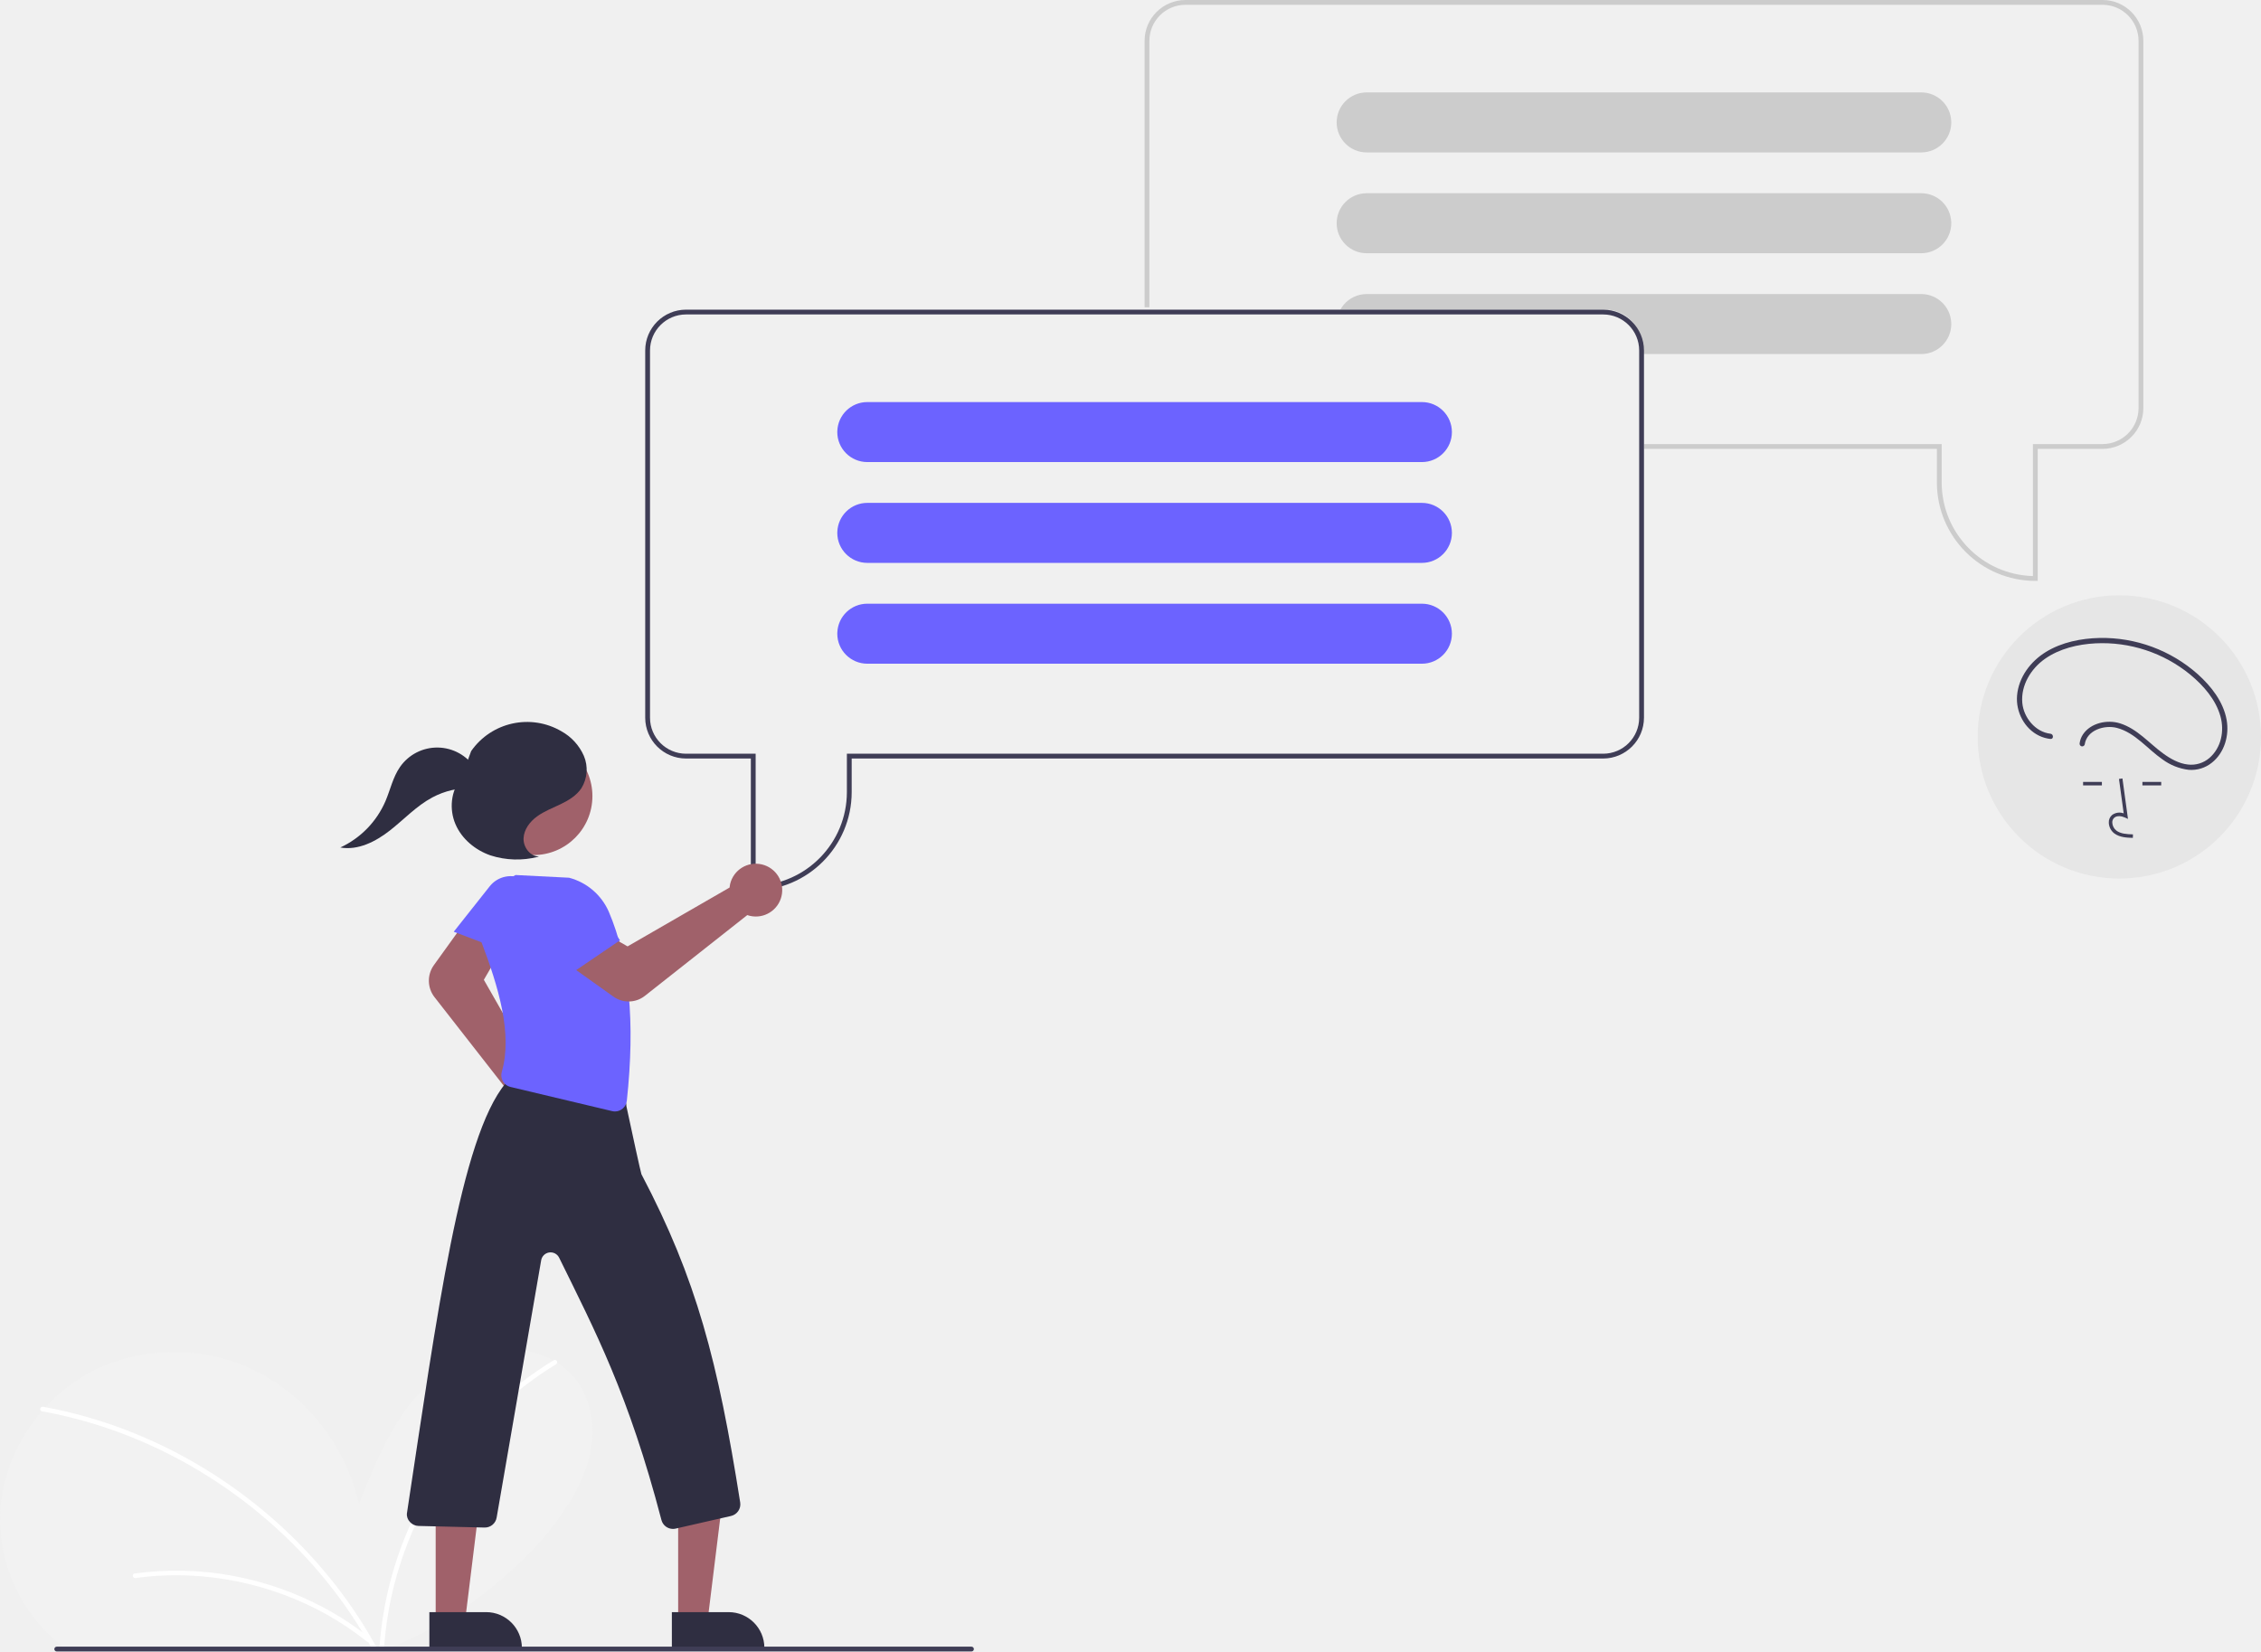
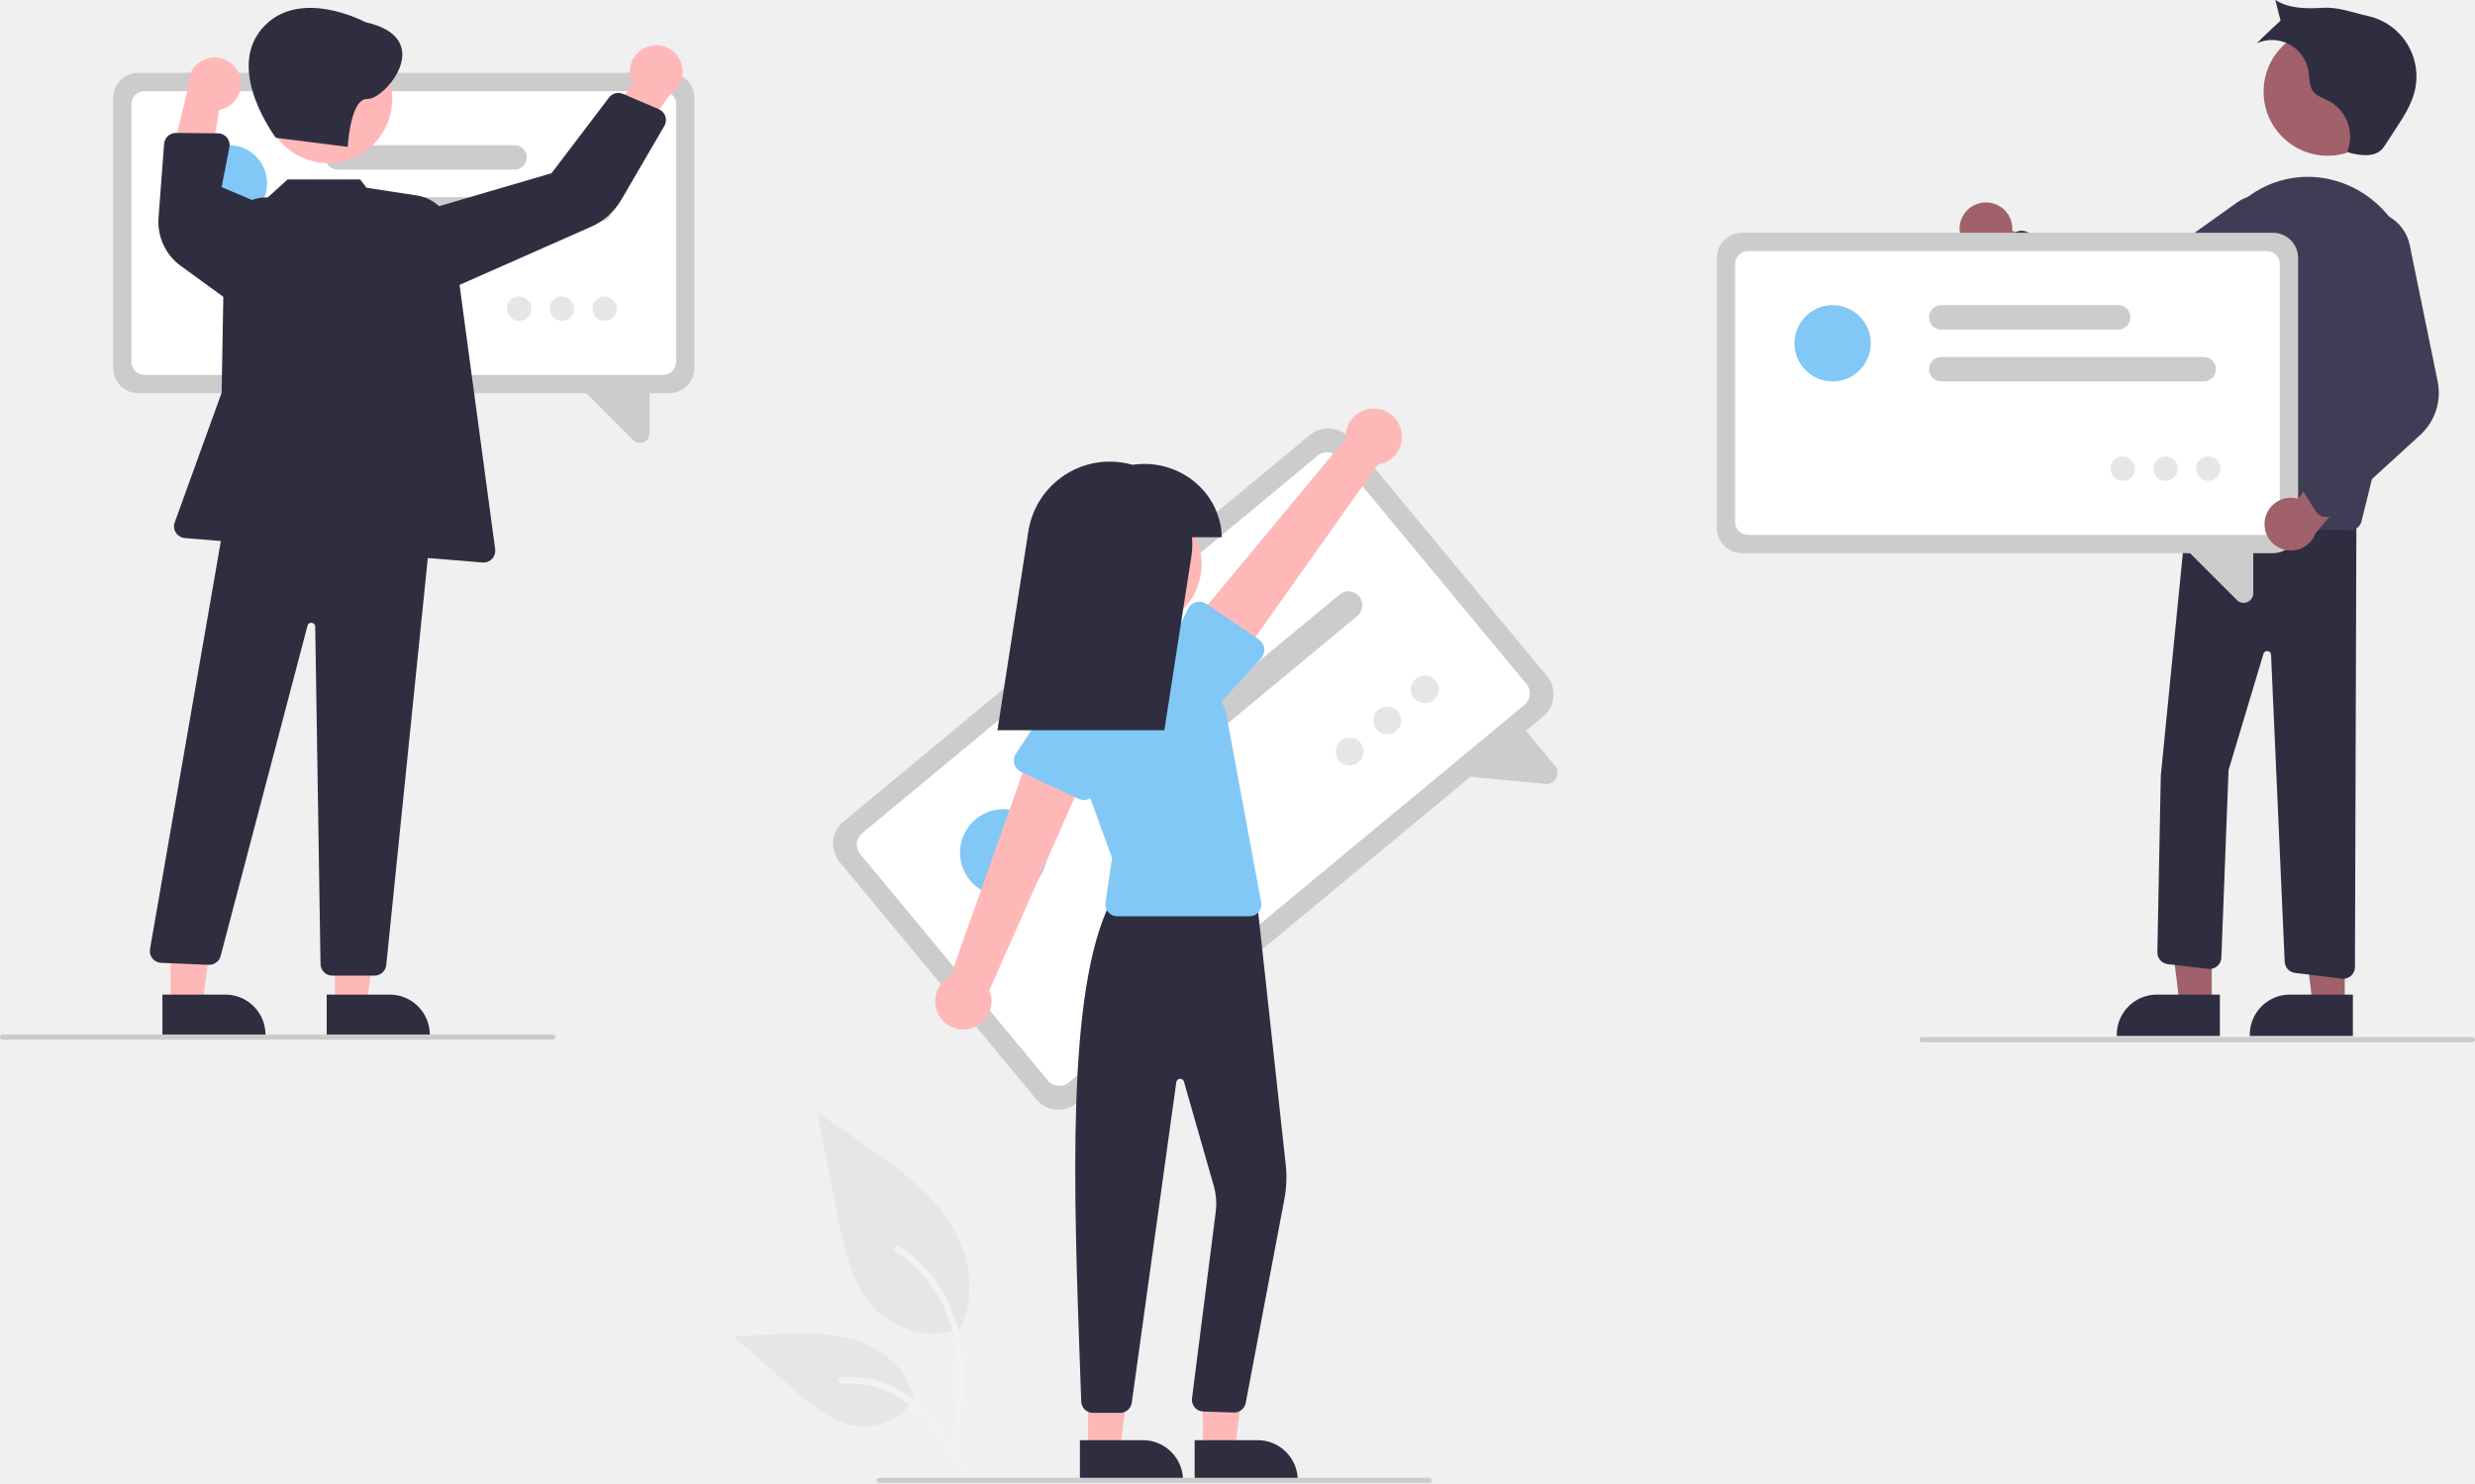
- <svg xmlns="http://www.w3.org/2000/svg" data-name="Layer 1" width="941.739" height="688" viewBox="0 0 941.739 688">
-   <path d="M977.87,348h-1a41.047,41.047,0,0,1-41-41V293h-122v-2h124v16a39.047,39.047,0,0,0,38,38.987V291h29a15.017,15.017,0,0,0,15-15V123a15.017,15.017,0,0,0-15-15h-382a15.017,15.017,0,0,0-15,15V234h-2V123a17.019,17.019,0,0,1,17-17h382a17.019,17.019,0,0,1,17,17V276a17.019,17.019,0,0,1-17,17h-27Z" transform="translate(-129.1304 -106)" fill="#ccc" />
-   <path d="M941.85,156.51a12.497,12.497,0,0,0-12.48-12.01h-231a12.5,12.5,0,0,0,0,25h231a12.517,12.517,0,0,0,12.5-12.5A4.011,4.011,0,0,0,941.85,156.51Z" transform="translate(-129.1304 -106)" fill="#ccc" />
-   <path d="M941.85,198.51a12.497,12.497,0,0,0-12.48-12.01h-231a12.5,12.5,0,0,0,0,25h231a12.517,12.517,0,0,0,12.5-12.5A4.011,4.011,0,0,0,941.85,198.51Z" transform="translate(-129.1304 -106)" fill="#ccc" />
-   <path d="M941.85,240.51a12.497,12.497,0,0,0-12.48-12.01h-231a12.491,12.491,0,0,0-9.6,4.5,13.065,13.065,0,0,0-1.36,2h110.46a15.018,15.018,0,0,1,15,15v3.5h116.5a12.517,12.517,0,0,0,12.5-12.5A4.011,4.011,0,0,0,941.85,240.51Z" transform="translate(-129.1304 -106)" fill="#ccc" />
-   <path d="M153.648,790.705c.544.447,1.088.874,1.645,1.295H292.697q1.535-.632,3.057-1.295A161.801,161.801,0,0,0,335.828,765.755c8.012-6.788,15.383-13.796,20.727-20.364,7.455-9.165,14.321-19.153,17.514-30.533,3.187-11.38,2.235-24.425-4.884-33.862a30.309,30.309,0,0,0-7.999-7.326c-.512-.324-1.03-.635-1.561-.926a39.856,39.856,0,0,0-28.92-3.478c-13.764,3.556-25.202,13.485-33.363,25.131-8.161,11.639-13.459,25.008-18.68,38.228-5.298-23.596-21.342-44.73-43.014-55.476-21.666-10.745-48.584-10.616-69.79,1.023a70.141,70.141,0,0,0-17.844,14.055c-.511.551-1.01,1.114-1.503,1.684-10.344,11.976-16.814,27.314-17.345,43.131A67.606,67.606,0,0,0,153.648,790.705Z" transform="translate(-129.1304 -106)" fill="#f2f2f2" />
-   <path d="M287.205,792h1.943c.026-.434.058-.861.097-1.295a145.203,145.203,0,0,1,4.249-25.092,154.683,154.683,0,0,1,24.814-52.114A148.065,148.065,0,0,1,360.732,674.338a.92.92,0,0,0,.453-.667.969.969,0,0,0-1.431-1.01,1.464,1.464,0,0,0-.129.084,146.678,146.678,0,0,0-25.986,20.157,156.031,156.031,0,0,0-33.493,48.014,151.299,151.299,0,0,0-12.838,49.789C287.269,791.139,287.237,791.573,287.205,792Z" transform="translate(-129.1304 -106)" fill="#fff" />
-   <path d="M146.51,693.912a.12.12,0,0,0,.045.013c1.418.259,2.844.531,4.256.823a192.264,192.264,0,0,1,33.894,10.292,200.016,200.016,0,0,1,31.414,16.193,203.241,203.241,0,0,1,28.143,21.426,199.186,199.186,0,0,1,23.959,25.986A192.68,192.68,0,0,1,282.865,790.705c.246.427.486.861.726,1.295H285.812c-.233-.434-.473-.868-.719-1.295A194.262,194.262,0,0,0,266.97,763.935a201.333,201.333,0,0,0-24.814-25.746,205.867,205.867,0,0,0-28.745-20.908,201.988,201.988,0,0,0-32.074-15.649,192.434,192.434,0,0,0-33.325-9.405c-.317-.058-.628-.117-.946-.175C145.856,691.832,145.338,693.659,146.51,693.912Z" transform="translate(-129.1304 -106)" fill="#fff" />
-   <path d="M185.149,761.525a128.393,128.393,0,0,1,40.705.918,131.058,131.058,0,0,1,38.326,13.4,126.431,126.431,0,0,1,19.126,12.636c.977.78-.406,2.147-1.374,1.374a125.531,125.531,0,0,0-34.838-19.584,129.312,129.312,0,0,0-38.904-7.892,123.76,123.76,0,0,0-22.525,1.022,1.006,1.006,0,0,1-1.195-.679.978.978,0,0,1,.679-1.195Z" transform="translate(-129.1304 -106)" fill="#fff" />
-   <path d="M796.87,235h-382a17.024,17.024,0,0,0-17,17V405a17.024,17.024,0,0,0,17,17h27v55h1a41.043,41.043,0,0,0,41-41V422h313a17.024,17.024,0,0,0,17-17V252A17.024,17.024,0,0,0,796.87,235Zm15,170a15.018,15.018,0,0,1-15,15h-315v16a39.057,39.057,0,0,1-38,38.99V420h-29a15.018,15.018,0,0,1-15-15V252a15.018,15.018,0,0,1,15-15h382a15.018,15.018,0,0,1,15,15Z" transform="translate(-129.1304 -106)" fill="#3f3d56" />
-   <path d="M721.37,273.5h-231a12.497,12.497,0,0,0-12.48,12.01,4.011,4.011,0,0,0-.02.49,12.518,12.518,0,0,0,12.5,12.5h231a12.5,12.5,0,0,0,0-25Z" transform="translate(-129.1304 -106)" fill="#6c63ff" />
-   <path d="M721.37,315.5h-231a12.497,12.497,0,0,0-12.48,12.01,4.011,4.011,0,0,0-.02.49,12.518,12.518,0,0,0,12.5,12.5h231a12.5,12.5,0,1,0,0-25Z" transform="translate(-129.1304 -106)" fill="#6c63ff" />
-   <path d="M721.37,357.5h-231a12.497,12.497,0,0,0-12.48,12.01,4.011,4.011,0,0,0-.02.49,12.518,12.518,0,0,0,12.5,12.5h231a12.5,12.5,0,1,0,0-25Z" transform="translate(-129.1304 -106)" fill="#6c63ff" />
-   <path d="M353.856,578.72a10.706,10.706,0,0,1-1.347-.084,11.003,11.003,0,0,1-9.36-13.49,10.507,10.507,0,0,1,.311-1.035L310.096,521.397a11.149,11.149,0,0,1-.26-13.309l11.687-16.232,15.275,11.785-6.137,10.542,24.303,42.599a10.588,10.588,0,0,1,1.451.236,11.003,11.003,0,0,1-2.559,21.701Z" transform="translate(-129.1304 -106)" fill="#a0616a" />
-   <polygon points="282.467 675.118 294.727 675.117 300.559 627.829 282.465 627.83 282.467 675.118" fill="#a0616a" />
-   <path d="M408.97,777.614h38.531a0,0,0,0,1,0,0v14.887a0,0,0,0,1,0,0H423.857A14.887,14.887,0,0,1,408.97,777.614v0A0,0,0,0,1,408.97,777.614Z" transform="translate(727.3768 1464.095) rotate(179.9974)" fill="#2f2e41" />
-   <polygon points="181.467 675.118 193.727 675.117 199.559 627.829 181.465 627.83 181.467 675.118" fill="#a0616a" />
-   <path d="M307.97,777.614h38.531a0,0,0,0,1,0,0v14.887a0,0,0,0,1,0,0H322.857A14.887,14.887,0,0,1,307.97,777.614v0A0,0,0,0,1,307.97,777.614Z" transform="translate(525.3768 1464.1) rotate(179.9974)" fill="#2f2e41" />
-   <path d="M318.122,494.159l27.525,10.459,6.72-18.667a11.168,11.168,0,0,0-5.002-13.499h0a11.168,11.168,0,0,0-14.262,2.784Z" transform="translate(-129.1304 -106)" fill="#6c63ff" />
-   <path d="M409.418,742.945a4.953,4.953,0,0,1-4.792-3.726C390.9,686.708,376.963,660.388,362.019,629.953a3.974,3.974,0,0,0-7.495,1.156L336,738.158a4.982,4.982,0,0,1-5.035,4.218l-27.501-.67a4.933,4.933,0,0,1-3.538-1.601,4.484,4.484,0,0,1-1.304-3.647c12.456-82.145,22.263-156.501,41.123-179.185a6.684,6.684,0,0,1,1.775-1.207l-.572-.088c-.164-.025-.599-.092-.604-.53l-.005-.423.43-.082a5.57,5.57,0,0,1,2.021.304l43.044,6.625a4.972,4.972,0,0,1,4.214,5.024c2.34,10.947,5.926,27.471,6.247,28.285,22.966,43.662,31.877,78.043,41.14,136.752a4.986,4.986,0,0,1-3.812,5.619L410.539,742.818A5.029,5.029,0,0,1,409.418,742.945Z" transform="translate(-129.1304 -106)" fill="#2f2e41" />
-   <path d="M385.262,569.031a4.95,4.95,0,0,1-1.147-.135l-42.378-10.081a4.884,4.884,0,0,1-3.116-2.309,5.122,5.122,0,0,1-.484-3.983c4.57-15.843-1.422-35.483-8.579-54.346a26.005,26.005,0,0,1,14.219-27.588l.115-.056,22.25,1.123a24.992,24.992,0,0,1,16.567,14.18c8.576,20.071,11.031,45.825,7.506,78.735a4.986,4.986,0,0,1-4.953,4.461Z" transform="translate(-129.1304 -106)" fill="#6c63ff" />
-   <path d="M390.963,523.217a10.863,10.863,0,0,1-6.313-2.007l-16.414-11.699,11.711-15.332,10.572,6.086,42.481-24.507a10.571,10.571,0,0,1,.229-1.452,11,11,0,1,1,8.191,13.226,10.516,10.516,0,0,1-1.036-.306l-42.674,33.666A10.886,10.886,0,0,1,390.963,523.217Z" transform="translate(-129.1304 -106)" fill="#a0616a" />
-   <path d="M363.028,514.285,387.377,497.728l-11.443-16.207a11.168,11.168,0,0,0-13.929-3.64h0a11.168,11.168,0,0,0-5.894,13.283Z" transform="translate(-129.1304 -106)" fill="#6c63ff" />
-   <circle cx="222.188" cy="331.661" r="24.561" fill="#a0616a" />
-   <path d="M353.569,462.79c-3.686-.016-6.53-3.897-6.365-7.58s2.639-6.923,5.619-9.093,6.475-3.492,9.798-5.087,6.617-3.586,8.669-6.648a14.716,14.716,0,0,0,1.023-13.504,21.669,21.669,0,0,0-9.333-10.224,28.378,28.378,0,0,0-37.607,8.25l-4.208,11.458c-4.288,5.156-4.968,12.813-2.332,18.98s8.248,10.806,14.581,13.011a35.794,35.794,0,0,0,19.841.595" transform="translate(-129.1304 -106)" fill="#2f2e41" />
-   <path d="M327.03,426.017a18.849,18.849,0,0,0-31.292-.502c-2.955,4.25-4.027,9.49-6.059,14.251a37.768,37.768,0,0,1-18.797,19.303c7.377,1.297,14.727-2.456,20.625-7.073s11.085-10.254,17.69-13.786a33.289,33.289,0,0,1,16.918-3.886" transform="translate(-129.1304 -106)" fill="#2f2e41" />
-   <path d="M533.763,794h-381a1,1,0,1,1,0-2h381a1,1,0,0,1,0,2Z" transform="translate(-129.1304 -106)" fill="#3f3d56" />
-   <circle cx="882.739" cy="307" r="59" fill="#e6e6e6" />
-   <path d="M1017.496,455.052c-2.403-.067-5.394-.151-7.696-1.833a5.911,5.911,0,0,1-2.326-4.413,3.976,3.976,0,0,1,1.352-3.265,5.13,5.13,0,0,1,4.853-.699l-1.962-14.336,1.44-.197,2.306,16.854-1.202-.552c-1.394-.639-3.308-.965-4.497.04a2.554,2.554,0,0,0-.838,2.104,4.467,4.467,0,0,0,1.73,3.291c1.792,1.309,4.176,1.478,6.88,1.554Z" transform="translate(-129.1304 -106)" fill="#3f3d56" />
-   <rect x="867.638" y="325.742" width="7.828" height="1.454" fill="#3f3d56" />
-   <rect x="892.348" y="325.742" width="7.828" height="1.454" fill="#3f3d56" />
-   <path d="M983.168,411.671c-6.304-.719-11.186-6.759-11.723-12.888-.638-7.291,3.608-14.216,9.433-18.307,6.092-4.279,13.682-6.065,21.025-6.459a57.784,57.784,0,0,1,39.498,13.019c5.503,4.57,10.642,10.392,12.589,17.424,1.692,6.107.315,13.025-4.597,17.302a11.611,11.611,0,0,1-8.91,2.743c-3.811-.396-7.327-2.4-10.371-4.613-5.921-4.305-10.781-10.302-17.995-12.552-5.289-1.649-12.153-.198-15.385,4.585a8.706,8.706,0,0,0-1.39,3.647,1.129,1.129,0,0,0,.761,1.341,1.097,1.097,0,0,0,1.341-.761c.849-6.024,8.256-8.272,13.454-6.897,7.579,2.006,12.667,8.769,18.885,13.066a22.949,22.949,0,0,0,10.998,4.39,13.656,13.656,0,0,0,9.596-2.948c5.312-4.195,7.344-11.41,6.169-17.906-1.36-7.522-6.423-13.969-11.978-18.961a59.919,59.919,0,0,0-40.949-15.127c-7.684.177-15.702,1.763-22.323,5.824-6.421,3.94-11.385,10.531-12.033,18.192-.571,6.744,3.047,13.797,9.258,16.751a14.498,14.498,0,0,0,4.646,1.311c1.392.159,1.38-2.023,0-2.18Z" transform="translate(-129.1304 -106)" fill="#3f3d56" />
+ <svg xmlns="http://www.w3.org/2000/svg" data-name="Layer 1" width="949" height="568.653" viewBox="0 0 949 568.653">
+   <path d="M493.954,675.174a31.517,31.517,0,0,1-30.435-5.361c-10.66-8.947-14.002-23.687-16.721-37.336l-8.043-40.37,16.84,11.595c12.11,8.339,24.493,16.944,32.878,29.023s12.045,28.566,5.308,41.635" transform="translate(-125.5 -165.6736)" fill="#e6e6e6" />
+   <path d="M492.515,724.05c1.704-12.415,3.457-24.99,2.261-37.538-1.062-11.144-4.462-22.029-11.383-30.953a51.491,51.491,0,0,0-13.211-11.971c-1.321-.834-2.537,1.26-1.222,2.09a48.952,48.952,0,0,1,19.363,23.363c4.216,10.722,4.893,22.411,4.166,33.801-.439,6.888-1.37,13.731-2.309,20.565a1.254,1.254,0,0,0,.845,1.489,1.218,1.218,0,0,0,1.489-.845Z" transform="translate(-125.5 -165.6736)" fill="#f2f2f2" />
+   <path d="M476.098,702.081a23.201,23.201,0,0,1-20.215,10.433c-10.233-.486-18.764-7.628-26.444-14.408l-22.715-20.056,15.034-.719c10.811-.517,21.901-1,32.199,2.334s19.794,11.358,21.677,22.016" transform="translate(-125.5 -165.6736)" fill="#e6e6e6" />
+   <path d="M497.332,731.187c-8.204-14.516-17.719-30.648-34.722-35.805a38.746,38.746,0,0,0-14.604-1.508c-1.551.134-1.163,2.524.384,2.39a35.996,35.996,0,0,1,23.306,6.166c6.572,4.473,11.688,10.692,16.019,17.287,2.653,4.039,5.029,8.25,7.405,12.455.759,1.344,2.979.374,2.211-.986Z" transform="translate(-125.5 -165.6736)" fill="#f2f2f2" />
+   <path d="M717.213,440.397,538.36,588.632a11.027,11.027,0,0,1-15.508-1.452L447.457,496.211a11.027,11.027,0,0,1,1.452-15.508L627.761,332.469A11.027,11.027,0,0,1,643.27,333.92L718.665,424.889A11.027,11.027,0,0,1,717.213,440.397Z" transform="translate(-125.5 -165.6736)" fill="#ccc" />
+   <path d="M710.046,435.934,535.304,580.76a5.68,5.68,0,0,1-7.989-.748l-71.987-86.857a5.68,5.68,0,0,1,.748-7.989L630.817,340.34a5.68,5.68,0,0,1,7.989.748l71.987,86.857A5.68,5.68,0,0,1,710.046,435.934Z" transform="translate(-125.5 -165.6736)" fill="#fff" />
+   <path d="M718.101,466.25l-35.94-3.364,25.723-20.245,13.857,16.719a4.152,4.152,0,0,1,.482,4.661,4.279,4.279,0,0,1-1.051,1.302A4.16,4.16,0,0,1,718.101,466.25Z" transform="translate(-125.5 -165.6736)" fill="#ccc" />
+   <path d="M645.928,401.875l-88.399,73.265a5.34,5.34,0,1,1-6.815-8.223l88.399-73.265a5.34,5.34,0,1,1,6.815,8.223Z" transform="translate(-125.5 -165.6736)" fill="#ccc" />
+   <path d="M602.664,408.255l-59.618,49.411a5.34,5.34,0,1,1-6.815-8.223l59.618-49.411a5.34,5.34,0,0,1,6.815,8.223Z" transform="translate(-125.5 -165.6736)" fill="#ccc" />
+   <circle cx="384.787" cy="326.947" r="16.688" fill="#82c8f7" />
+   <circle cx="517.532" cy="288.156" r="5.34" fill="#e6e6e6" />
+   <circle cx="531.923" cy="276.229" r="5.34" fill="#e6e6e6" />
+   <circle cx="546.313" cy="264.302" r="5.34" fill="#e6e6e6" />
+   <polygon points="461.198 556.214 473.458 556.213 479.29 508.925 461.196 508.926 461.198 556.214" fill="#ffb8b8" />
+   <path d="M583.571,717.885l24.144-.001h.001a15.386,15.386,0,0,1,15.386,15.386v.5l-39.531.001Z" transform="translate(-125.5 -165.6736)" fill="#2f2e41" />
+   <polygon points="417.198 556.214 429.458 556.213 435.29 508.925 417.196 508.926 417.198 556.214" fill="#ffb8b8" />
+   <path d="M539.571,717.885l24.144-.001h.001a15.386,15.386,0,0,1,15.386,15.386v.5l-39.531.001Z" transform="translate(-125.5 -165.6736)" fill="#2f2e41" />
+   <path d="M555.001,707.419h-.002l-10.426-.003a4.482,4.482,0,0,1-4.495-4.338l-.328-9.121c-2.635-72.94-5.361-148.364,11.517-182.265l.132-.267,55.88-2.022,11.219,102.911a44.621,44.621,0,0,1-.52,13.164L603.148,703.627a4.499,4.499,0,0,1-4.597,3.658l-11.71-.38a4.502,4.502,0,0,1-4.302-4.943l9.199-72.279a24.702,24.702,0,0,0-.835-9.284l-11.44-39.994a1.5,1.5,0,0,0-2.928.206L559.458,703.538A4.518,4.518,0,0,1,555.001,707.419Z" transform="translate(-125.5 -165.6736)" fill="#2f2e41" />
+   <circle cx="436.183" cy="216.281" r="24.561" fill="#ffb8b8" />
+   <path d="M604.66,517h-50.823a4.5,4.5,0,0,1-4.453-5.15l2.511-17.196-14.744-40.554a29.844,29.844,0,0,1,24.009-39.767h0a29.73,29.73,0,0,1,31.021,16.815l3.239,6.891L609.085,511.679a4.5,4.5,0,0,1-4.425,5.32Z" transform="translate(-125.5 -165.6736)" fill="#82c8f7" />
+   <path d="M497.374,560.136a10.743,10.743,0,0,0,7.445-14.694l39.602-89.472-22.655-5.706L489.962,540.006a10.801,10.801,0,0,0,7.412,20.13Z" transform="translate(-125.5 -165.6736)" fill="#ffb8b8" />
+   <path d="M539.06,471.971l-22.033-10.314a4.817,4.817,0,0,1-1.974-7.022l13.39-20.223a13.377,13.377,0,0,1,24.198,11.413l-6.924,23.163a4.817,4.817,0,0,1-6.657,2.982Z" transform="translate(-125.5 -165.6736)" fill="#82c8f7" />
+   <path d="M662.575,329.897a10.743,10.743,0,0,1-8.809,13.919L597.197,423.651,580.695,407.115l60.794-73.275a10.801,10.801,0,0,1,21.086-3.943Z" transform="translate(-125.5 -165.6736)" fill="#ffb8b8" />
+   <path d="M610.279,414.281a4.812,4.812,0,0,1-1.235,3.816l-16.349,17.809a13.377,13.377,0,0,1-22.195-14.939L581.012,399.109a4.817,4.817,0,0,1,7.042-1.9l20.142,13.643A4.811,4.811,0,0,1,610.279,414.281Z" transform="translate(-125.5 -165.6736)" fill="#82c8f7" />
+   <path d="M593.955,371.674a25.26,25.26,0,0,0-.918-6.576c-3.957-14.622-18.565-23.399-33.225-21.196a31.7,31.7,0,0,0-8.769-1.228h0a31.621,31.621,0,0,0-31.246,26.767l-11.842,76.233h64l10.334-66.526a31.777,31.777,0,0,0,.269-7.474Z" transform="translate(-125.5 -165.6736)" fill="#2f2e41" />
+   <path d="M673.5,734.326h-211a1,1,0,1,1,0-2h211a1,1,0,0,1,0,2Z" transform="translate(-125.5 -165.6736)" fill="#ccc" />
+   <path d="M886.07,243.341a10.056,10.056,0,0,1,10.986,10.819l32.707,14.395-15.602,10.071-28.667-15.214a10.11,10.11,0,0,1,.576-20.071Z" transform="translate(-125.5 -165.6736)" fill="#a0616a" />
+   <circle cx="892.502" cy="35.15" r="24.561" fill="#a0616a" />
+   <polygon points="848.05 385.364 835.79 385.363 829.958 338.075 848.052 338.076 848.05 385.364" fill="#a0616a" />
+   <path d="M976.676,562.921l-39.531-.001v-.5a15.386,15.386,0,0,1,15.386-15.386h.001l24.144.001Z" transform="translate(-125.5 -165.6736)" fill="#2f2e41" />
+   <polygon points="899.05 385.364 886.79 385.363 880.958 338.075 899.052 338.076 899.05 385.364" fill="#a0616a" />
+   <path d="M1027.676,562.921l-39.531-.001v-.5a15.386,15.386,0,0,1,15.386-15.386h.001l24.144.001Z" transform="translate(-125.5 -165.6736)" fill="#2f2e41" />
+   <path d="M1023.969,540.966a4.507,4.507,0,0,1-.549-.034l-17.946-2.209a4.493,4.493,0,0,1-3.944-4.235L996.3,416.723a1.5,1.5,0,0,0-2.857-.554l-13.434,44.784L977.242,532.89a4.498,4.498,0,0,1-5.023,4.295l-15.541-1.829a4.485,4.485,0,0,1-3.973-4.557l1.319-67.714,10.529-106.292.47.018,64.022,2.468-.577,177.201a4.501,4.501,0,0,1-4.501,4.485Z" transform="translate(-125.5 -165.6736)" fill="#2f2e41" />
+   <path d="M1026.62,368.992c-.039,0-.078,0-.117-.001l-64.479-1.689a4.5,4.5,0,0,1-4.341-5.104l12.39-91.191a44.132,44.132,0,0,1,18.68-30.792,38.196,38.196,0,0,1,31.108-5.547c22.506,5.703,36.008,29.87,30.097,53.872l-18.968,77.029A4.526,4.526,0,0,1,1026.62,368.992Z" transform="translate(-125.5 -165.6736)" fill="#3f3d56" />
+   <path d="M942.03,296.578a21.822,21.822,0,0,1-11.964-3.555l-37.602-24.67a4.499,4.499,0,0,1-.799-6.856l5.665-5.98a4.484,4.484,0,0,1,4.932-1.087l42.002,16.726,38.909-27.786a16.155,16.155,0,1,1,16.446,27.678l-48.088,23.357A21.74,21.74,0,0,1,942.03,296.578Z" transform="translate(-125.5 -165.6736)" fill="#3f3d56" />
+   <path d="M1026.512,224.311c4.19.989,9.245,1.749,12.24-1.345a12.511,12.511,0,0,0,1.416-1.89l3.915-5.977c2.999-4.579,6.051-9.277,7.321-14.602a23.741,23.741,0,0,0-17.907-28.674c-5.846-1.309-11.566-3.561-17.542-3.15s-12.985.276-18-3c.313,1.46,2.003,7.913,2.003,7.913s-7.541,6.919-9.054,8.644a14.166,14.166,0,0,1,19.723,10.671c.428,2.626.177,5.538,1.737,7.693,1.484,2.05,4.145,2.768,6.382,3.952a15.563,15.563,0,0,1,6.847,19.045Z" transform="translate(-125.5 -165.6736)" fill="#2f2e41" />
+   <path d="M997.023,377.788H793.434a9.664,9.664,0,0,1-9.653-9.653V264.586a9.664,9.664,0,0,1,9.653-9.653H997.023a9.664,9.664,0,0,1,9.653,9.653V368.135A9.664,9.664,0,0,1,997.023,377.788Z" transform="translate(-125.5 -165.6736)" fill="#ccc" />
+   <path d="M994.683,370.768H795.774a4.978,4.978,0,0,1-4.973-4.973v-98.87a4.978,4.978,0,0,1,4.973-4.973H994.683a4.978,4.978,0,0,1,4.973,4.973v98.87A4.978,4.978,0,0,1,994.683,370.768Z" transform="translate(-125.5 -165.6736)" fill="#fff" />
+   <path d="M983.164,395.73l-22.37-22.37,28.68.725V393.117a3.639,3.639,0,0,1-2.282,3.415,3.75,3.75,0,0,1-1.438.291A3.646,3.646,0,0,1,983.164,395.73Z" transform="translate(-125.5 -165.6736)" fill="#ccc" />
+   <path d="M970.465,311.927H869.84a4.68,4.68,0,1,1,0-9.36H970.465a4.68,4.68,0,0,1,0,9.36Z" transform="translate(-125.5 -165.6736)" fill="#ccc" />
+   <path d="M937.703,292.036H869.84a4.68,4.68,0,1,1,0-9.36H937.703a4.68,4.68,0,1,1,0,9.36Z" transform="translate(-125.5 -165.6736)" fill="#ccc" />
+   <circle cx="702.686" cy="131.628" r="14.626" fill="#82c8f7" />
+   <circle cx="813.955" cy="179.692" r="4.68" fill="#e6e6e6" />
+   <circle cx="830.336" cy="179.692" r="4.68" fill="#e6e6e6" />
+   <circle cx="846.716" cy="179.692" r="4.68" fill="#e6e6e6" />
+   <path d="M993.871,365.474a10.056,10.056,0,0,1,12.838-8.54l20.783-29.069,6.665,17.332-20.758,24.948a10.11,10.11,0,0,1-19.529-4.671Z" transform="translate(-125.5 -165.6736)" fill="#a0616a" />
+   <path d="M1017.678,363.906a4.536,4.536,0,0,1-.981-.025,4.489,4.489,0,0,1-3.205-2.06l-4.392-6.968a4.48,4.48,0,0,1,.168-5.048l26.602-36.553-17.291-44.576a16.07,16.07,0,0,1,8.813-20.739h0a16.154,16.154,0,0,1,22.073,11.656l10.728,52.373a21.884,21.884,0,0,1-6.651,20.454l-33.21,30.325A4.487,4.487,0,0,1,1017.678,363.906Z" transform="translate(-125.5 -165.6736)" fill="#3f3d56" />
+   <path d="M1073.5,565.326h-211a1,1,0,0,1,0-2h211a1,1,0,0,1,0,2Z" transform="translate(-125.5 -165.6736)" fill="#ccc" />
+   <path d="M382.118,316.45H178.528a9.664,9.664,0,0,1-9.653-9.653V203.247a9.664,9.664,0,0,1,9.653-9.653H382.118a9.664,9.664,0,0,1,9.653,9.653V306.797A9.664,9.664,0,0,1,382.118,316.45Z" transform="translate(-125.5 -165.6736)" fill="#ccc" />
+   <path d="M379.777,309.43H180.868a4.978,4.978,0,0,1-4.973-4.973v-98.87a4.978,4.978,0,0,1,4.973-4.973H379.777a4.978,4.978,0,0,1,4.973,4.973v98.87A4.978,4.978,0,0,1,379.777,309.43Z" transform="translate(-125.5 -165.6736)" fill="#fff" />
+   <path d="M368.258,334.392l-22.37-22.37,28.68.725v19.032a3.639,3.639,0,0,1-2.282,3.415,3.75,3.75,0,0,1-1.438.291A3.646,3.646,0,0,1,368.258,334.392Z" transform="translate(-125.5 -165.6736)" fill="#ccc" />
+   <path d="M355.559,250.588H254.934a4.68,4.68,0,1,1,0-9.36H355.559a4.68,4.68,0,0,1,0,9.36Z" transform="translate(-125.5 -165.6736)" fill="#ccc" />
+   <path d="M322.798,230.697H254.934a4.68,4.68,0,1,1,0-9.36h67.863a4.68,4.68,0,1,1,0,9.36Z" transform="translate(-125.5 -165.6736)" fill="#ccc" />
+   <circle cx="87.78" cy="70.289" r="14.626" fill="#82c8f7" />
+   <circle cx="199.049" cy="118.353" r="4.68" fill="#e6e6e6" />
+   <circle cx="215.43" cy="118.353" r="4.68" fill="#e6e6e6" />
+   <circle cx="231.811" cy="118.353" r="4.68" fill="#e6e6e6" />
+   <path d="M373.674,183.645a10.056,10.056,0,0,0-5.31,14.476l-23.42,26.99,18.409,2.439,19.418-26.004A10.11,10.11,0,0,0,373.674,183.645Z" transform="translate(-125.5 -165.6736)" fill="#ffb8b8" />
+   <path d="M217.298,194.451a10.056,10.056,0,0,1-7.754,13.328l-5.828,35.256L190.088,230.42l7.624-31.546a10.11,10.11,0,0,1,19.586-4.423Z" transform="translate(-125.5 -165.6736)" fill="#ffb8b8" />
+   <polygon points="128.399 385.364 140.659 385.363 146.491 338.075 128.397 338.076 128.399 385.364" fill="#ffb8b8" />
+   <path d="M250.772,547.035l24.144-.001h.001a15.386,15.386,0,0,1,15.386,15.386v.5l-39.531.001Z" transform="translate(-125.5 -165.6736)" fill="#2f2e41" />
+   <polygon points="65.399 385.364 77.659 385.363 83.491 338.075 65.397 338.076 65.399 385.364" fill="#ffb8b8" />
+   <path d="M187.772,547.035l24.144-.001h.001a15.386,15.386,0,0,1,15.386,15.386v.5l-39.531.001Z" transform="translate(-125.5 -165.6736)" fill="#2f2e41" />
+   <circle cx="125.84" cy="37.947" r="24.561" fill="#ffb8b8" />
+   <path d="M248.396,535.328l-2.031-129.406a1.5,1.5,0,0,0-2.959-.324l-33.291,126.576a4.555,4.555,0,0,1-4.571,3.459l-18.29-.782a4.501,4.501,0,0,1-4.272-5.061l28.249-162.658.058-.459,78.682,3.723.513.023L273.611,535.599a4.519,4.519,0,0,1-4.487,4.166H252.895A4.518,4.518,0,0,1,248.396,535.328Z" transform="translate(-125.5 -165.6736)" fill="#2f2e41" />
+   <path d="M310.54,381.357l-114.178-9.37a4.499,4.499,0,0,1-3.864-6.015l17.981-49.712,1.035-59.003a16.181,16.181,0,0,1,16.667-15.891l7.593-6.883h27.82l2.422,3.176,19.357,2.975a16.272,16.272,0,0,1,13.58,13.833L315.368,376.272a4.501,4.501,0,0,1-4.454,5.101C310.79,381.373,310.665,381.368,310.54,381.357Z" transform="translate(-125.5 -165.6736)" fill="#2f2e41" />
+   <path d="M288.294,246.355l48.684-14.264L359.011,203.083a4.499,4.499,0,0,1,5.352-1.416l13.756,5.88a4.5,4.5,0,0,1,2.119,6.403l-16.466,28.256A25.197,25.197,0,0,1,352.119,252.629l-57.261,25.312Z" transform="translate(-125.5 -165.6736)" fill="#2f2e41" />
+   <path d="M194.893,267.691a20.865,20.865,0,0,1-8.604-18.575l2.136-28.308a4.512,4.512,0,0,1,4.488-4.161h.04l16.132.144a4.501,4.501,0,0,1,4.376,5.365l-2.993,15.271,21.36,9.025-17.987,34.993Z" transform="translate(-125.5 -165.6736)" fill="#2f2e41" />
+   <path d="M265.628,174.17s-25.685-13.83-39.685,2.492,5.334,41.848,5.334,41.848l27.548,3.474s1-18.726,7.559-18.363S293.313,180.355,265.628,174.17Z" transform="translate(-125.5 -165.6736)" fill="#2f2e41" />
+   <path d="M337.5,564.326h-211a1,1,0,0,1,0-2h211a1,1,0,0,1,0,2Z" transform="translate(-125.5 -165.6736)" fill="#ccc" />
</svg>
